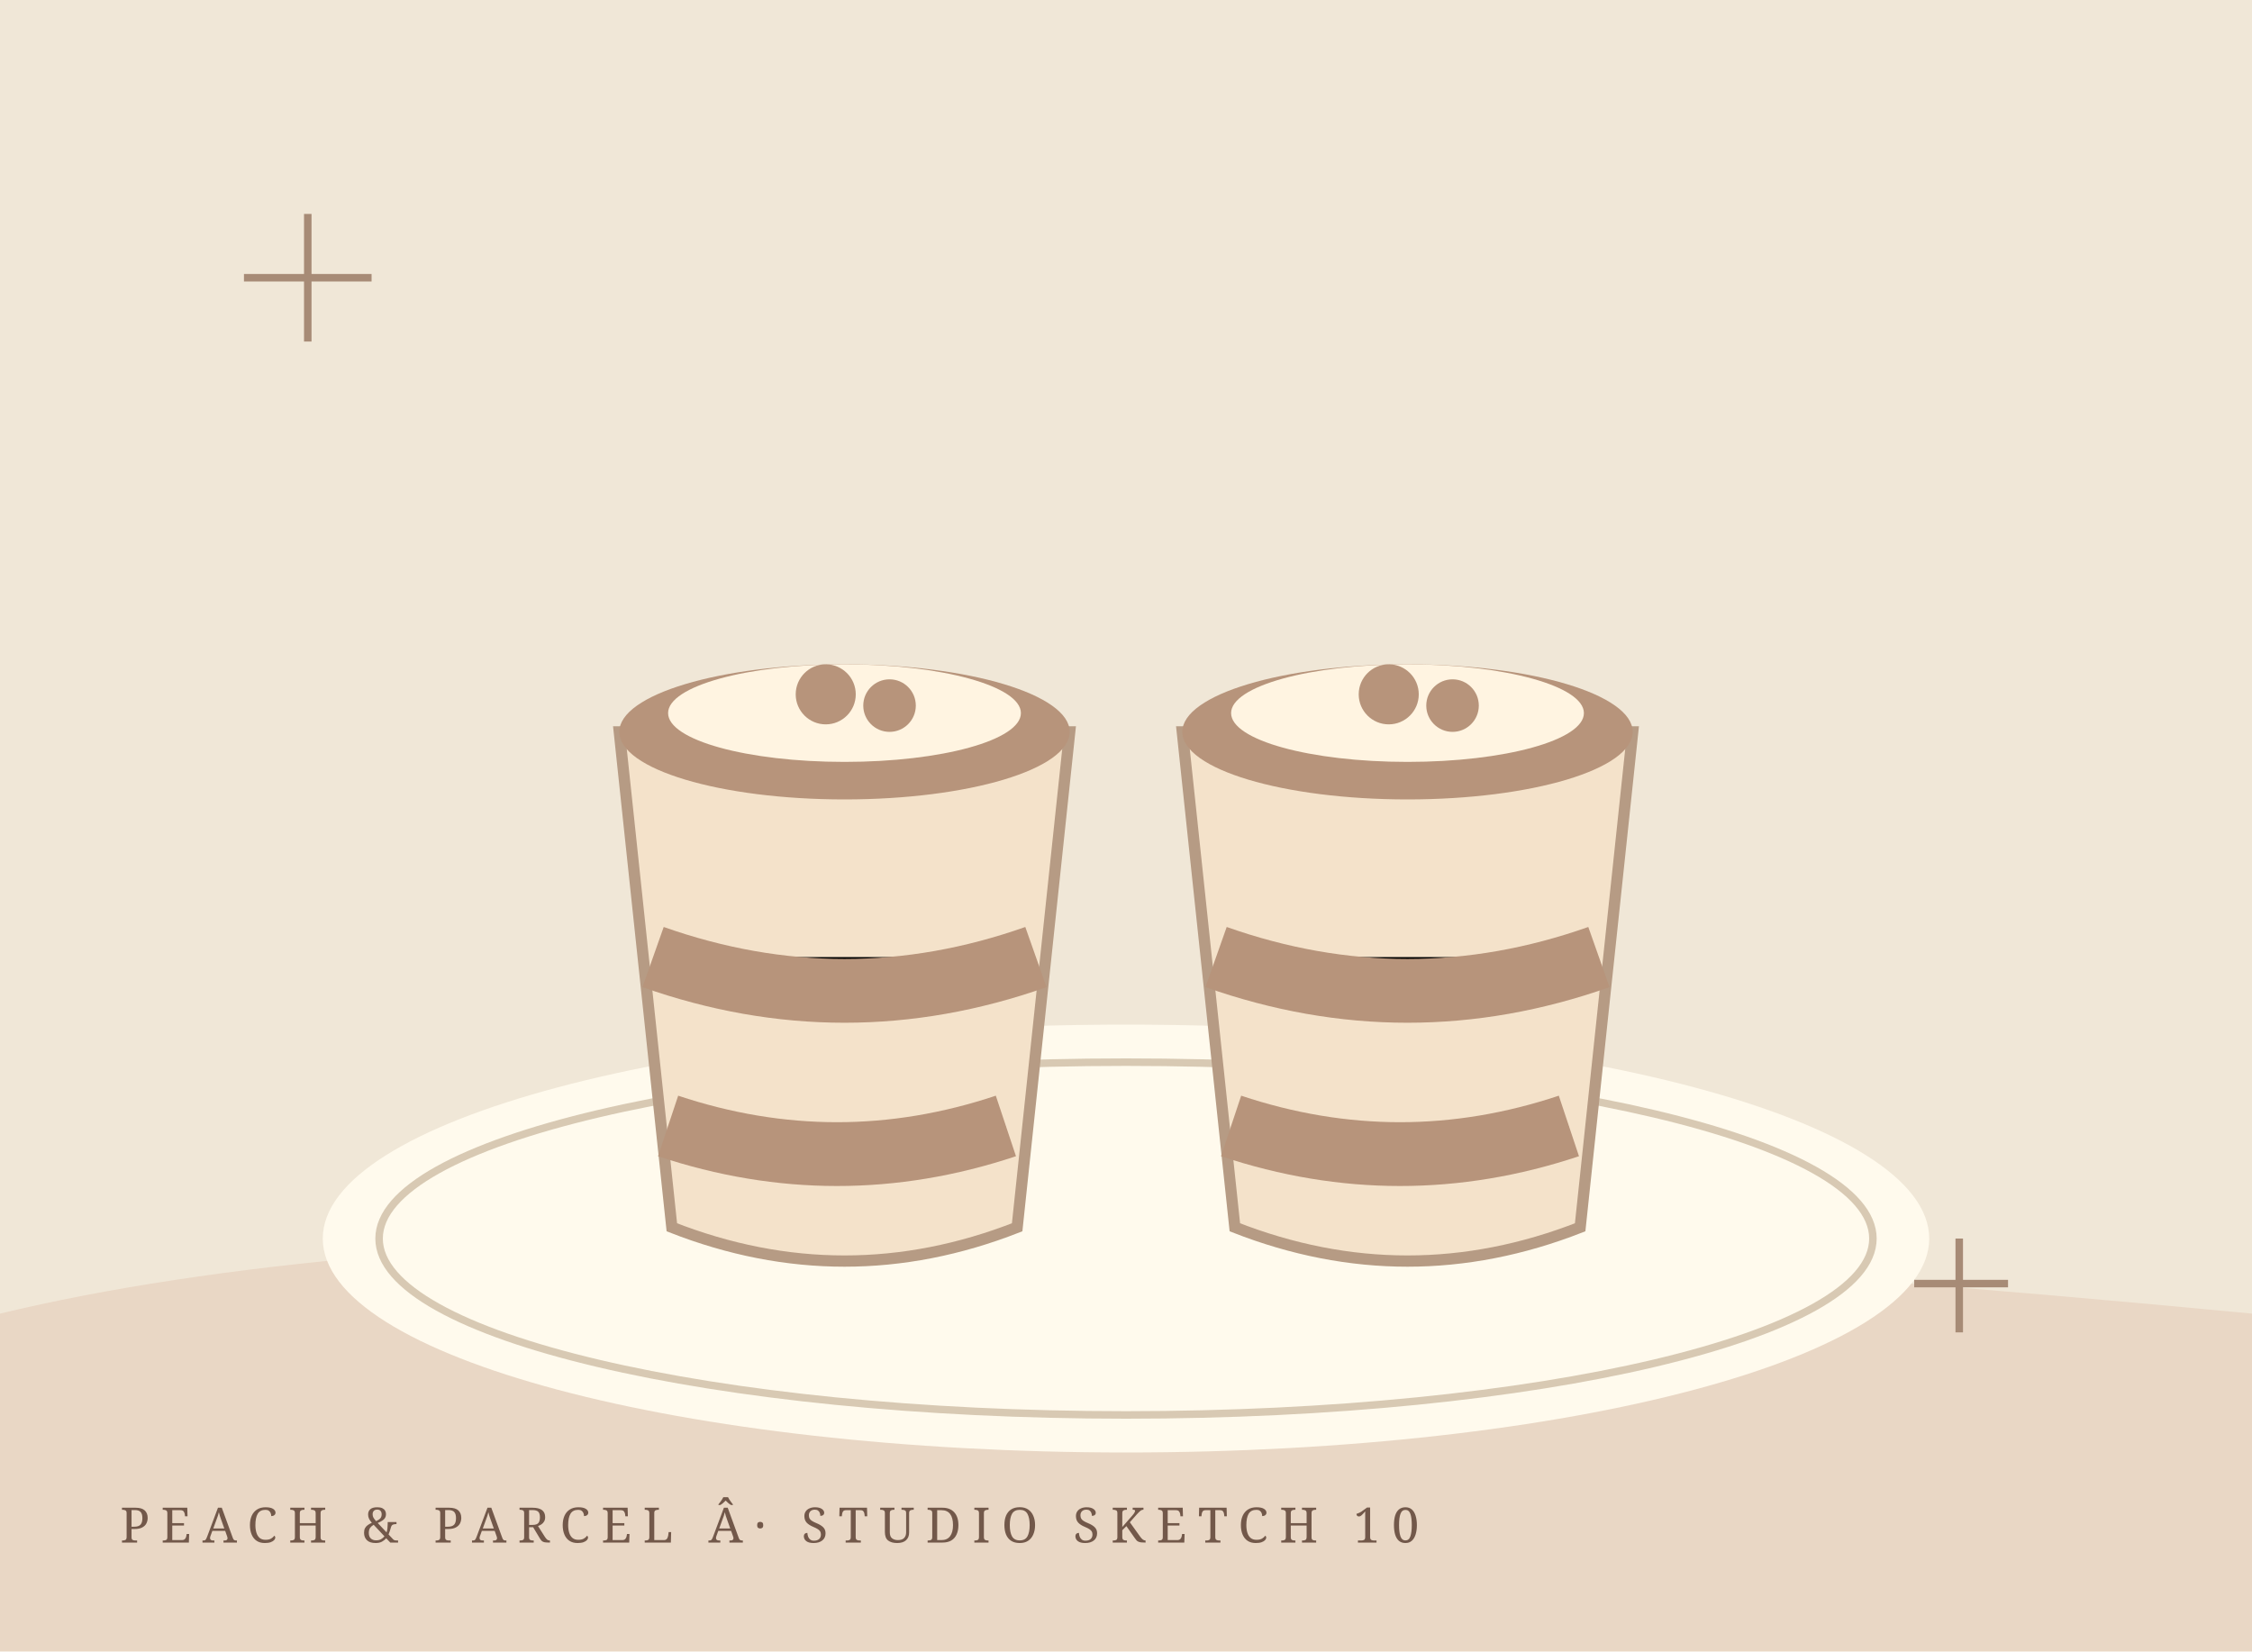
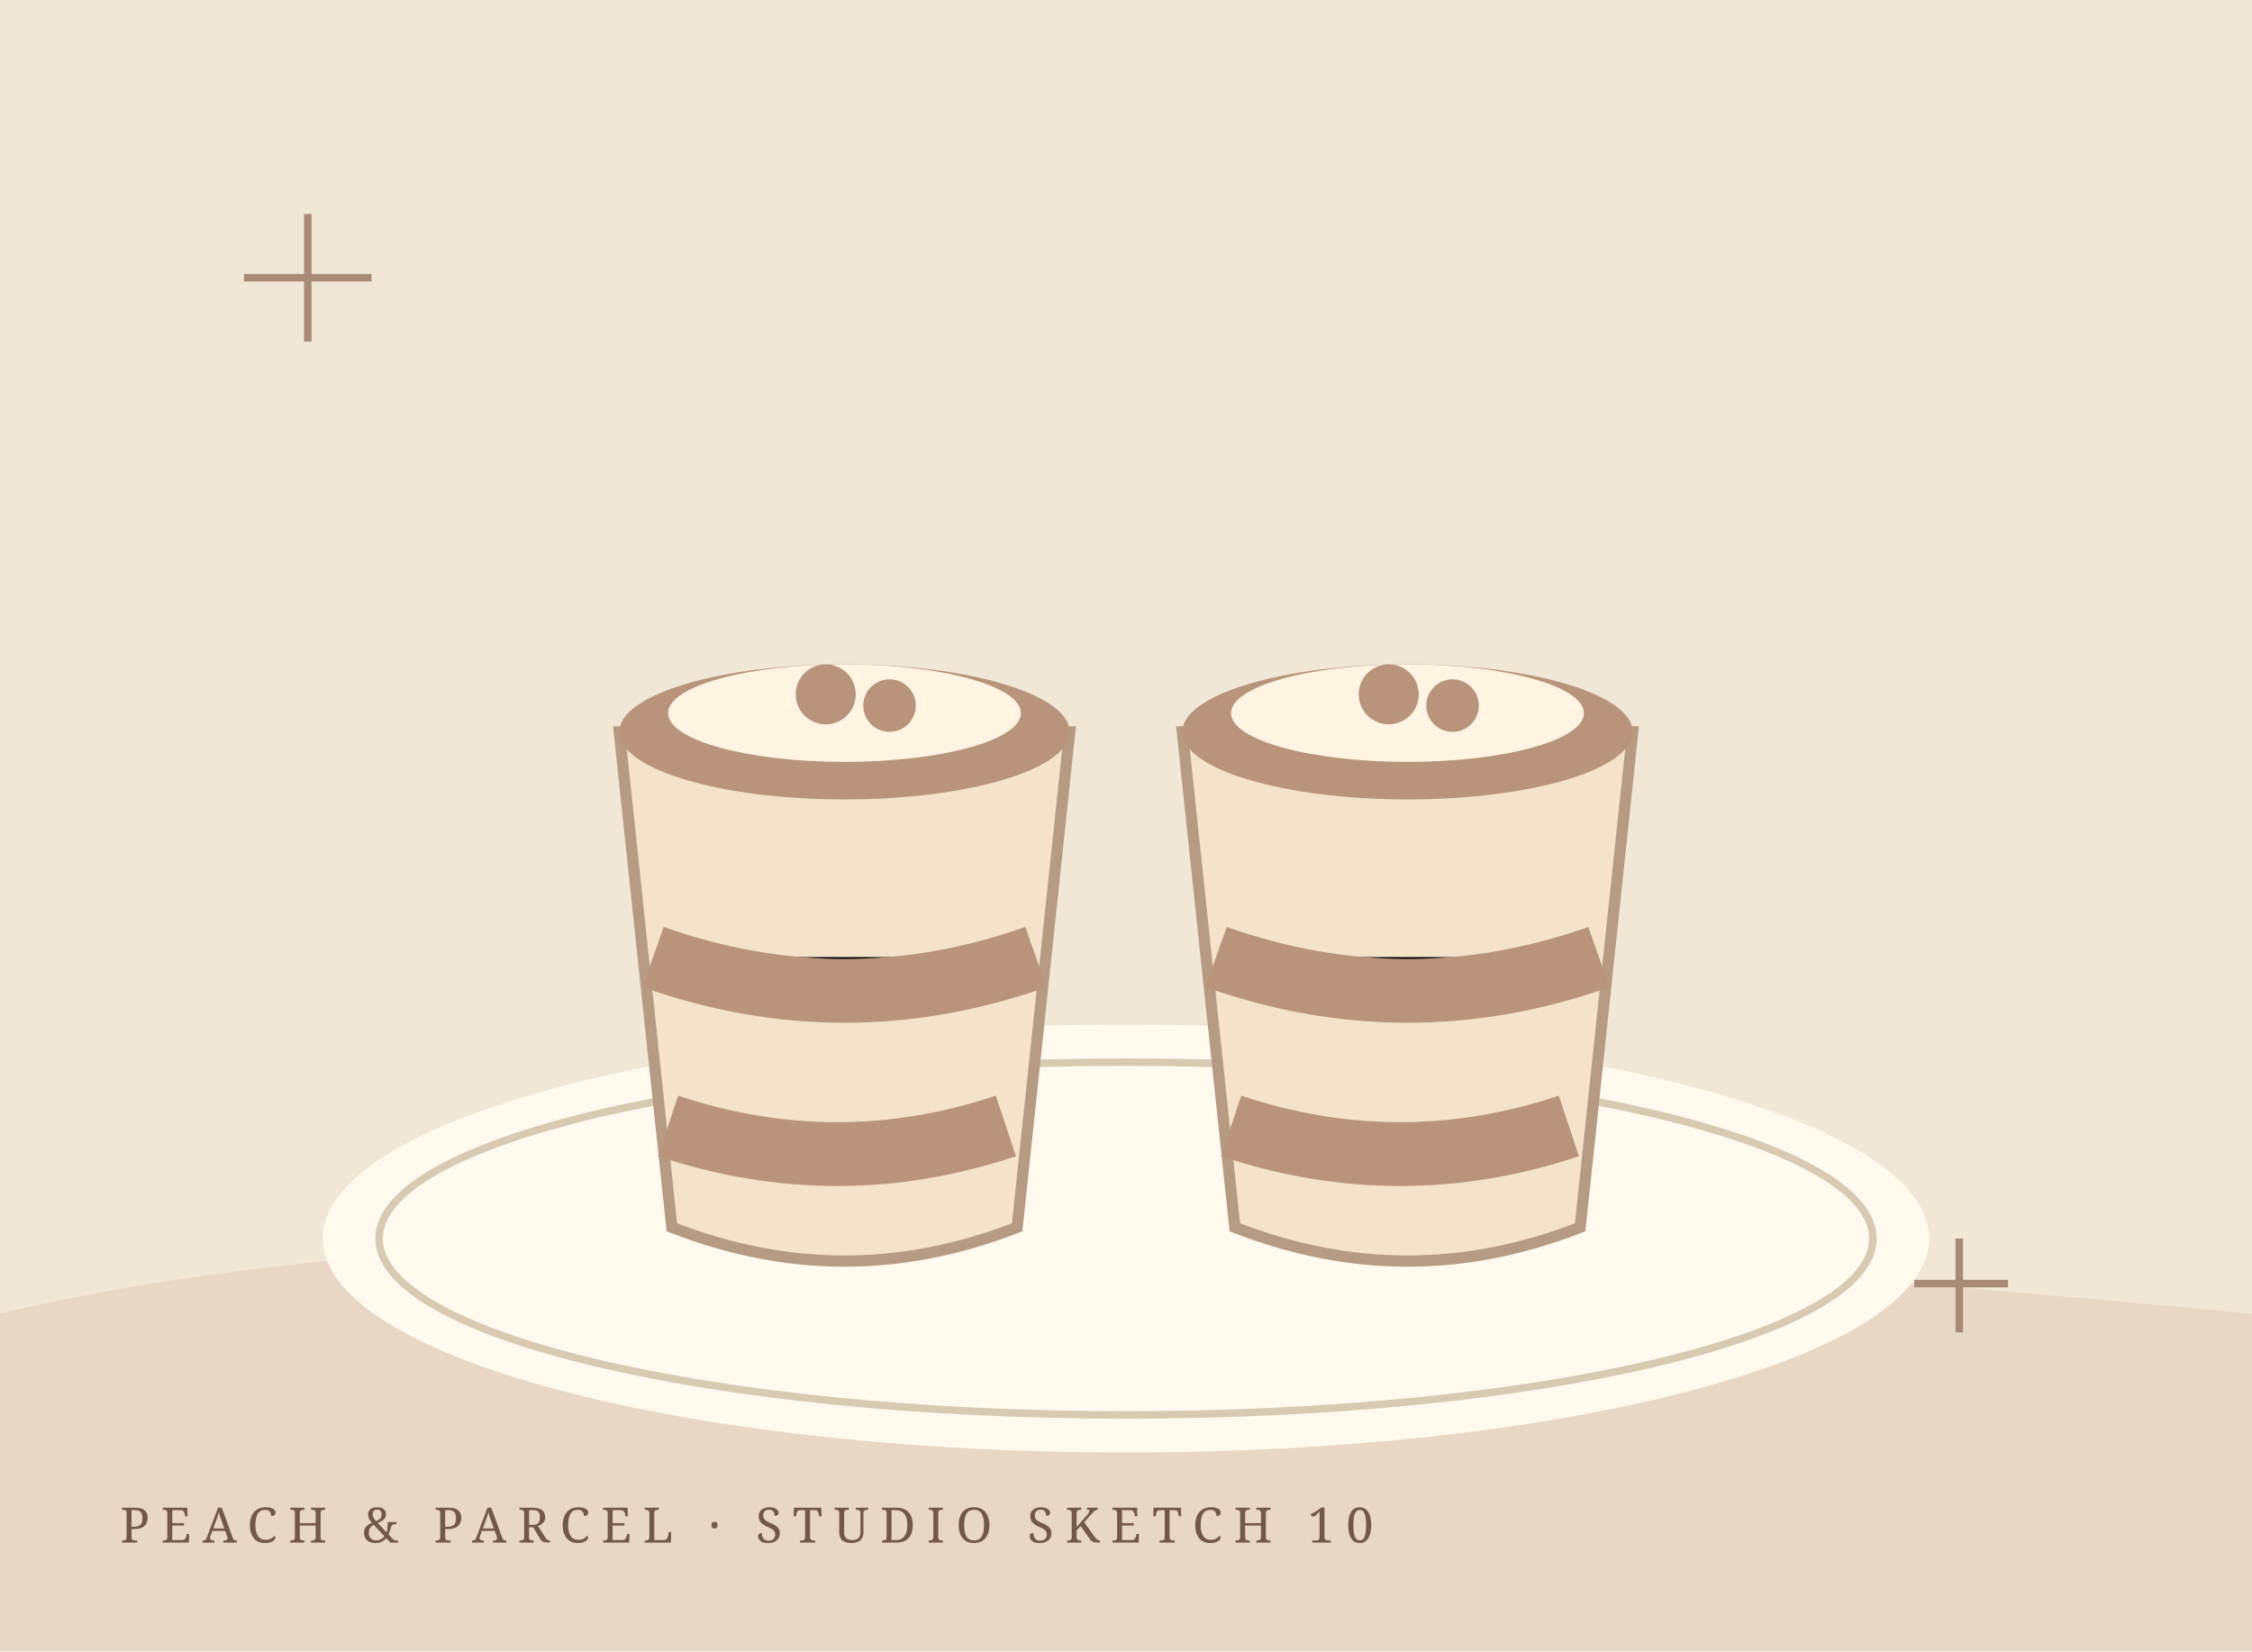
<svg xmlns="http://www.w3.org/2000/svg" viewBox="0 0 600 440">
  <rect width="600" height="440" fill="#f0e7d7" />
  <path d="M0 350 Q170 309 600 350 V440 H0Z" fill="#e9d7c5" />
  <ellipse cx="300" cy="330" rx="214" ry="57" fill="#fffaed" />
  <ellipse cx="300" cy="330" rx="199" ry="47" fill="none" stroke="#d8c9b3" stroke-width="2" />
  <path d="M165 195 l14 132 q46 18 92 0 l14 -132Z" fill="#f4e2ca" stroke="#b69b84" stroke-width="3" />
  <path d="M174 255 q51 18 102 0 m-98 45 q45 15 90 0" stroke="#b7947b" stroke-width="17" />
  <ellipse cx="225" cy="195" rx="60" ry="18" fill="#b7947b" />
  <ellipse cx="225" cy="190" rx="47" ry="13" fill="#fff4e1" />
  <circle cx="220" cy="185" r="8" fill="#b7947b" />
  <circle cx="237" cy="188" r="7" fill="#b7947b" />
  <path d="M315 195 l14 132 q46 18 92 0 l14 -132Z" fill="#f4e2ca" stroke="#b69b84" stroke-width="3" />
  <path d="M324 255 q51 18 102 0 m-98 45 q45 15 90 0" stroke="#b7947b" stroke-width="17" />
  <ellipse cx="375" cy="195" rx="60" ry="18" fill="#b7947b" />
  <ellipse cx="375" cy="190" rx="47" ry="13" fill="#fff4e1" />
  <circle cx="370" cy="185" r="8" fill="#b7947b" />
  <circle cx="387" cy="188" r="7" fill="#b7947b" />
  <g fill="none" stroke="#a78b76" stroke-width="2">
    <path d="M65 74 h34 m-17 -17 v34 M510 342 h25 m-13 -12 v25" />
  </g>
-   <text x="32" y="411" font-family="Georgia,serif" font-size="13" letter-spacing="3" fill="#72584a">PEACH &amp; PARCEL Â· STUDIO SKETCH 10</text>
+   <text x="32" y="411" font-family="Georgia,serif" font-size="13" letter-spacing="3" fill="#72584a">PEACH &amp; PARCEL · STUDIO SKETCH 10</text>
</svg>
